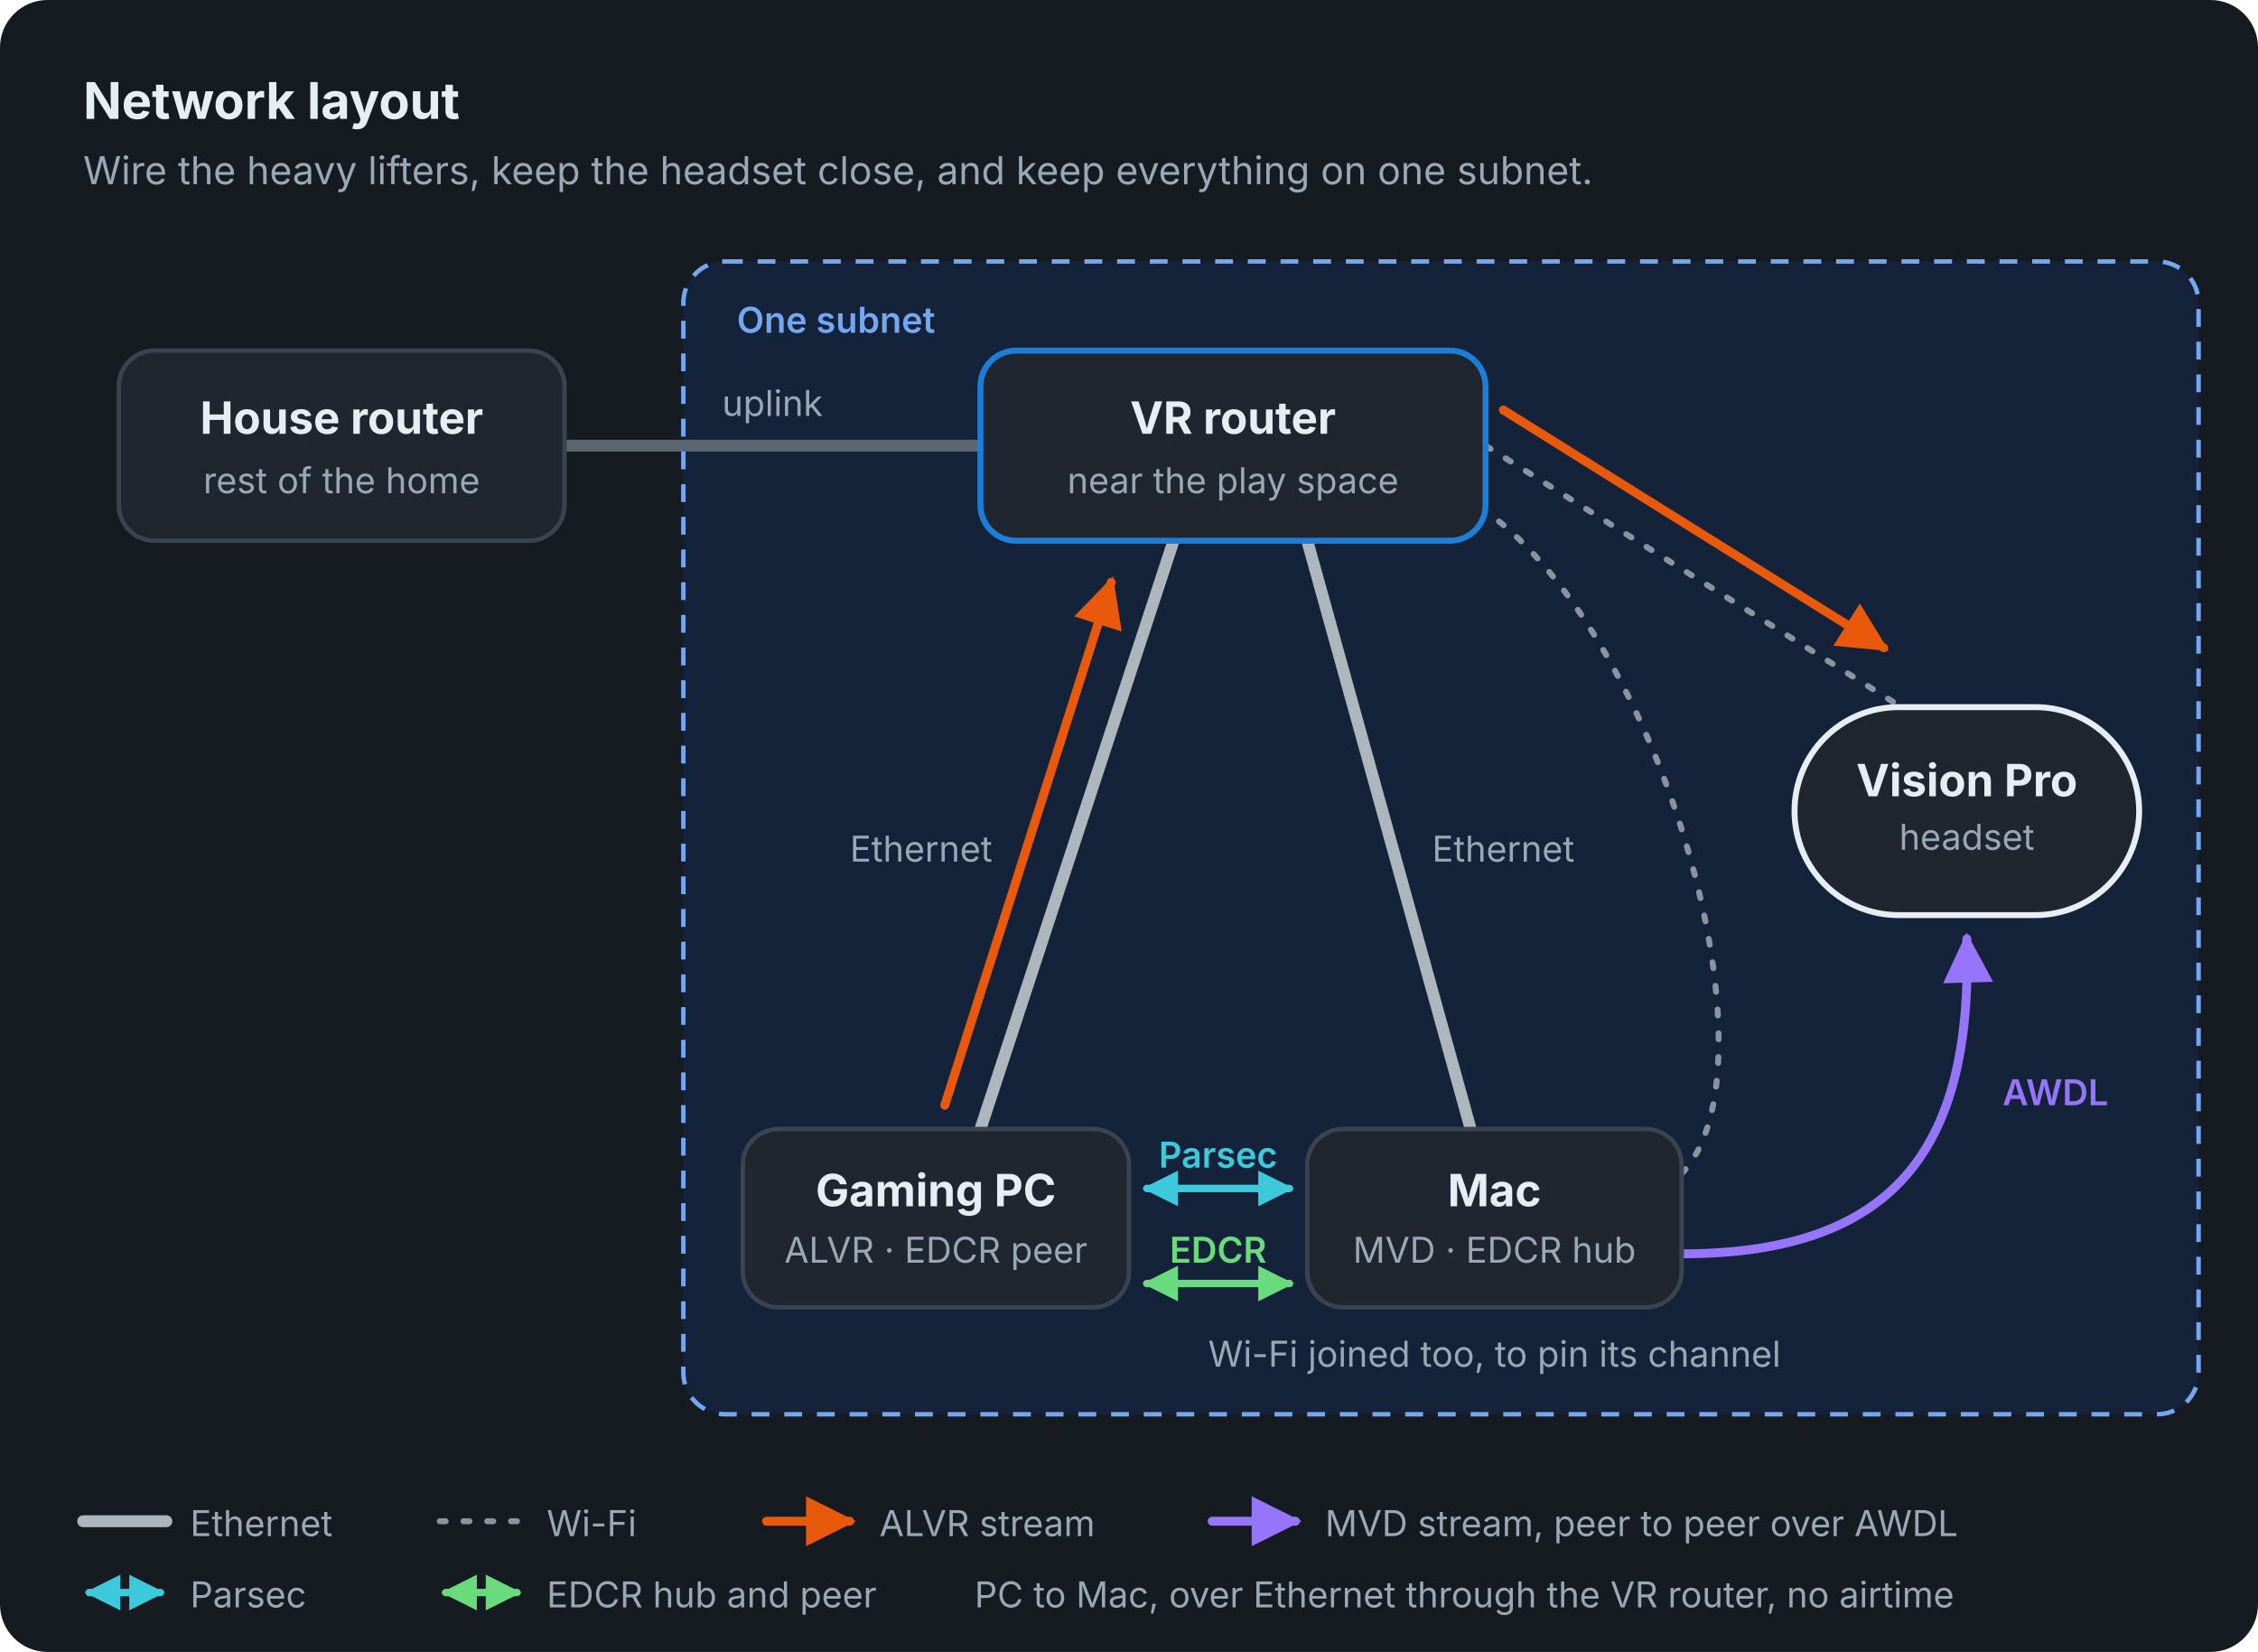
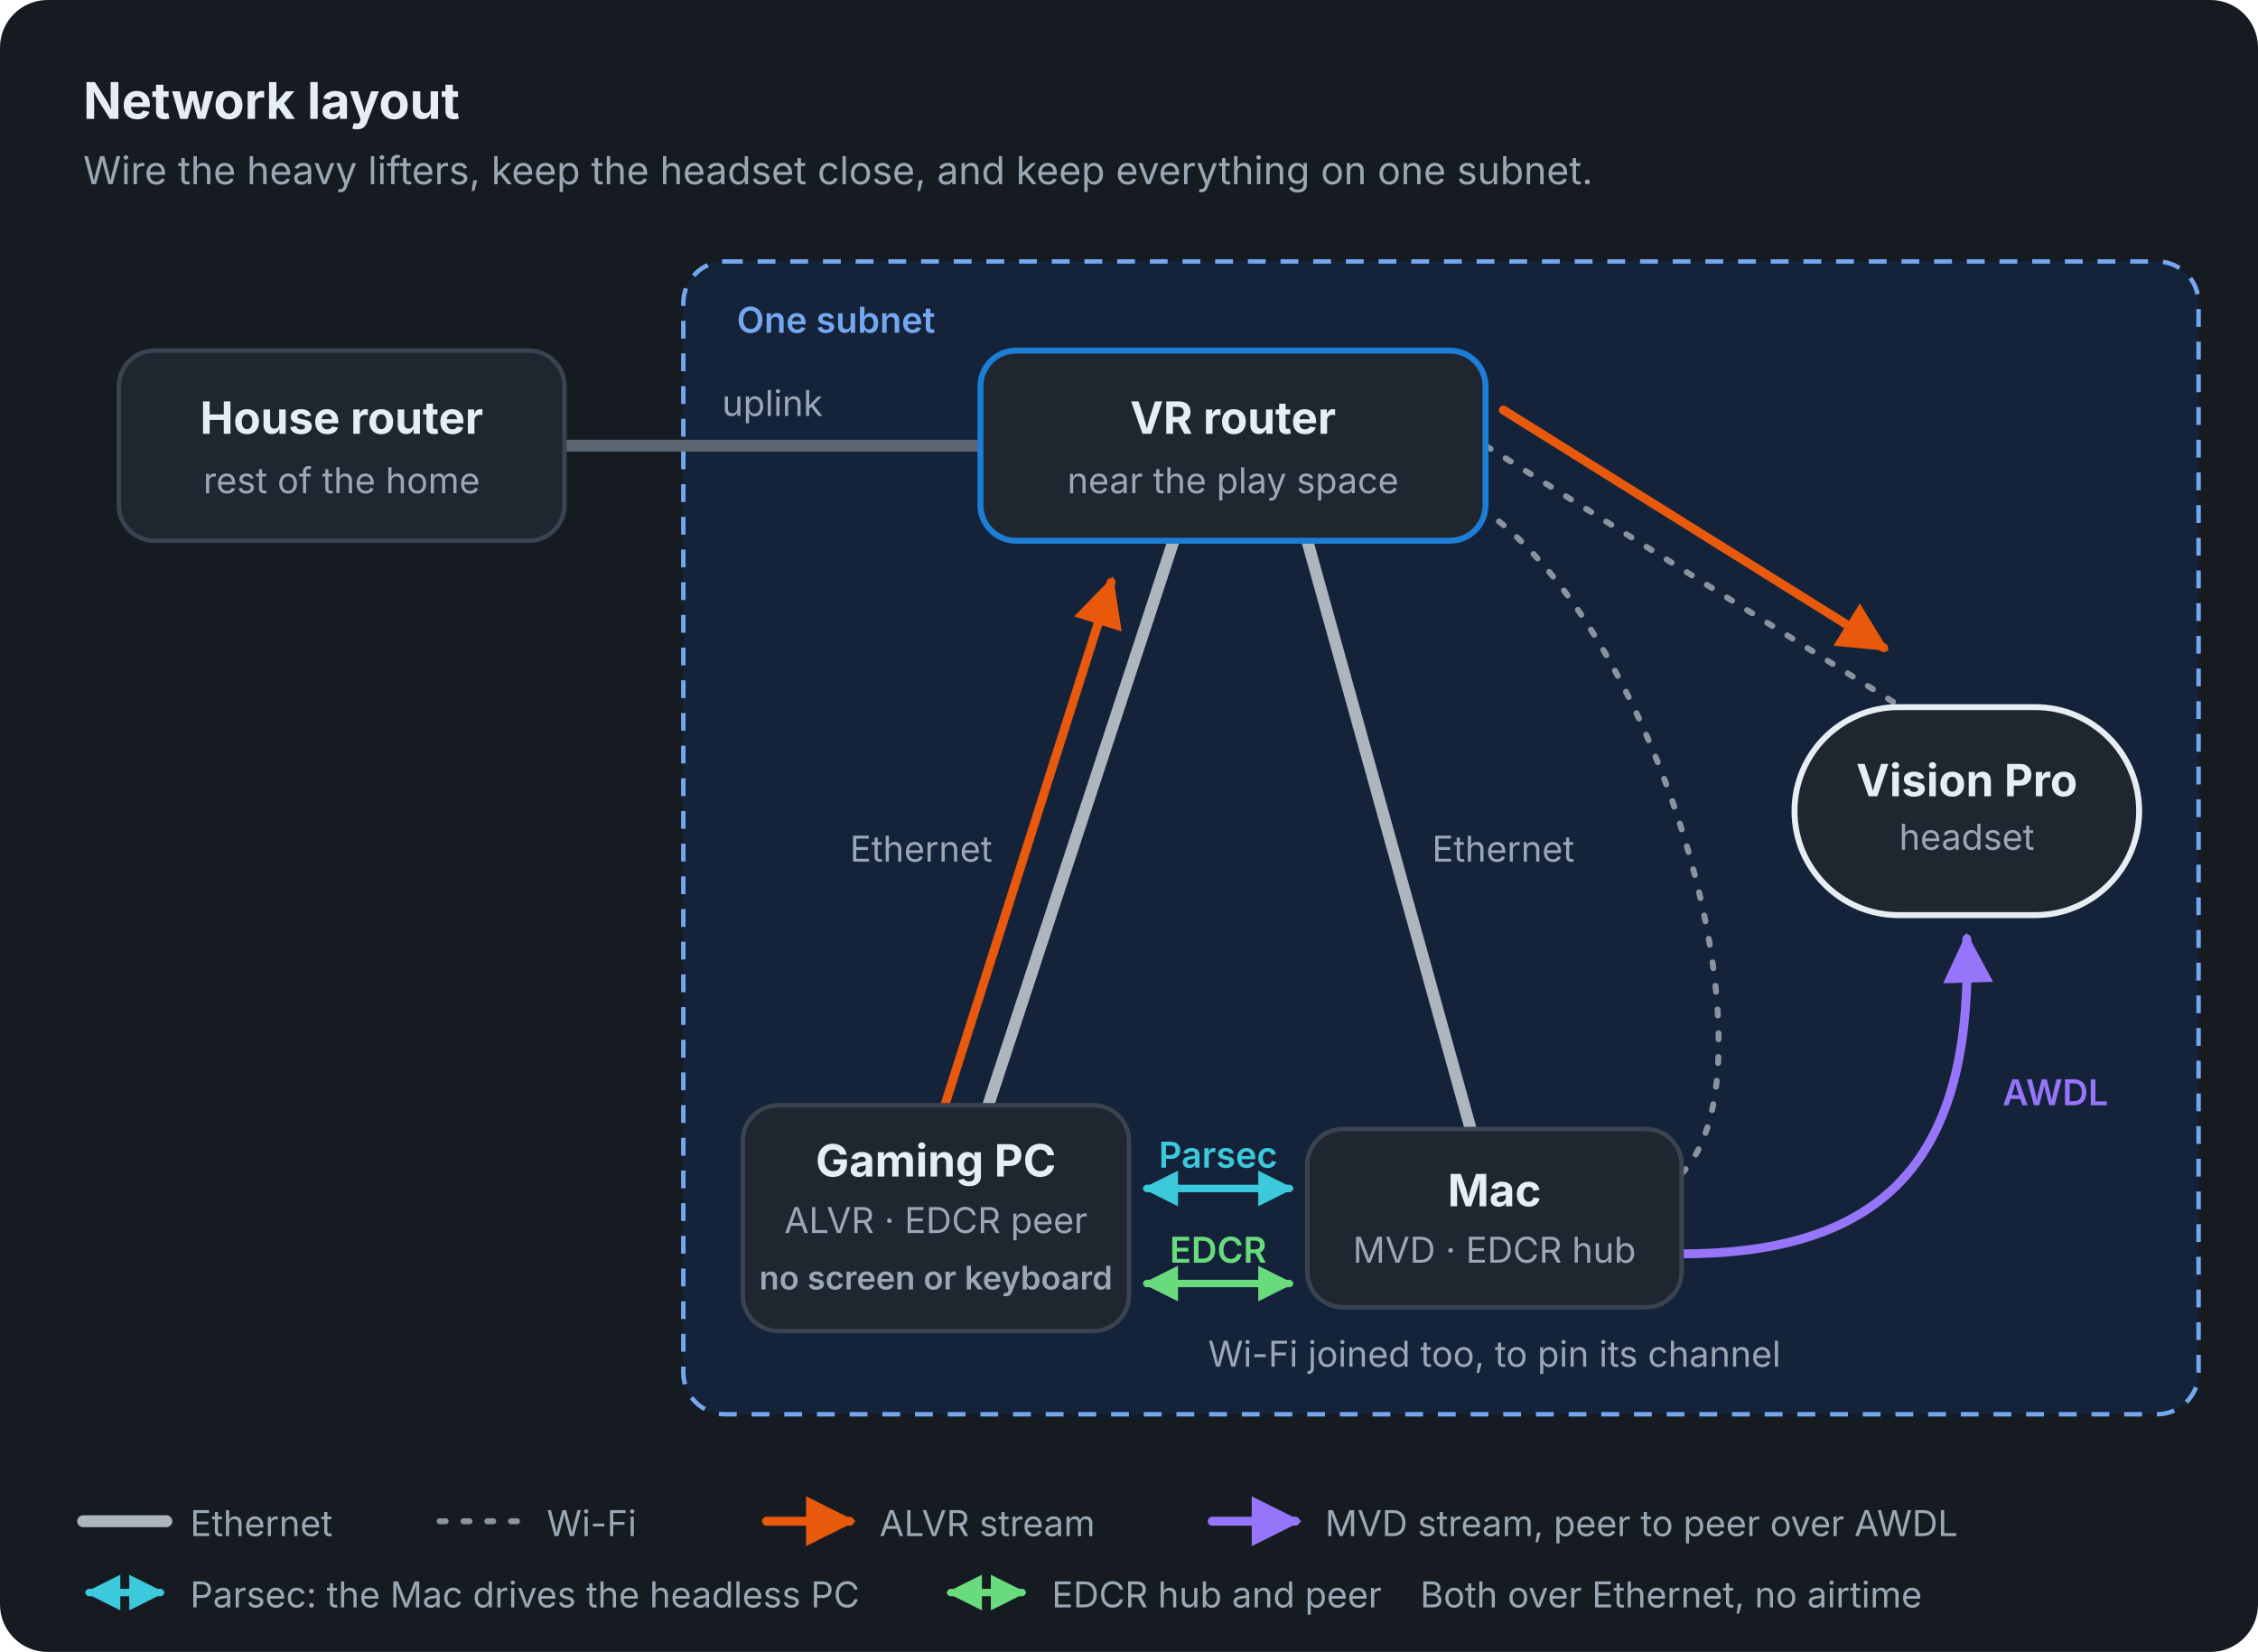
<svg xmlns="http://www.w3.org/2000/svg" viewBox="0 0 760 556" width="100%" role="img" aria-labelledby="t d">
  <defs>
    <marker id="a-alvr" viewBox="0 0 10 10" refX="8" refY="5" markerWidth="7" markerHeight="7" orient="auto-start-reverse">
      <path d="M1 1L9 5L1 9z" fill="#e8590c" />
    </marker>
    <marker id="a-mvd" viewBox="0 0 10 10" refX="8" refY="5" markerWidth="7" markerHeight="7" orient="auto-start-reverse">
      <path d="M1 1L9 5L1 9z" fill="#9775fa" />
    </marker>
    <marker id="a-parsec" viewBox="0 0 10 10" refX="8" refY="5" markerWidth="6" markerHeight="6" orient="auto-start-reverse">
      <path d="M1 1L9 5L1 9z" fill="#3bc9db" />
    </marker>
    <marker id="a-edcr" viewBox="0 0 10 10" refX="8" refY="5" markerWidth="6" markerHeight="6" orient="auto-start-reverse">
      <path d="M1 1L9 5L1 9z" fill="#69db7c" />
    </marker>
  </defs>
  <style>
    text { font-family: -apple-system, BlinkMacSystemFont, "Segoe UI", system-ui, sans-serif; fill: #e6edf3; }
    .title { font-size: 17px; font-weight: 650; }
    .sub { font-size: 13px; fill: #9aa7b4; }
    .name { font-size: 15px; font-weight: 650; text-anchor: middle; }
    .role { font-size: 12px; fill: #9aa7b4; text-anchor: middle; }
    .tag { font-size: 12px; fill: #9aa7b4; }
    .node { fill: #1f2630; stroke: #3a4350; stroke-width: 1.5; }
    .wire { stroke: #adb5bd; stroke-width: 4; stroke-linecap: round; fill: none; }
    .wifi { stroke: #8b949e; stroke-width: 2; stroke-dasharray: 2 6; stroke-linecap: round; fill: none; }
    .alvr { stroke: #e8590c; stroke-width: 3; fill: none; stroke-linecap: round; }
    .mvd { stroke: #9775fa; stroke-width: 3; fill: none; stroke-linecap: round; }
    .parsec { stroke: #3bc9db; stroke-width: 2.5; fill: none; stroke-linecap: round; }
    .edcr { stroke: #69db7c; stroke-width: 2.5; fill: none; stroke-linecap: round; }
  </style>
  <rect width="760" height="556" rx="16" fill="#161b22" />
  <text x="28" y="40" class="title">Network layout</text>
  <text x="28" y="62" class="sub">Wire the heavy lifters, keep the headset close, and keep everything on one subnet.</text>
  <rect x="230" y="88" width="510" height="388" rx="14" fill="#14233a" stroke="#74a7ef" stroke-width="1.5" stroke-dasharray="6 5" />
  <text x="248" y="112" class="tag" style="fill:#74a7ef;font-weight:600">One subnet</text>
  <path d="M190 150 H330" class="wire" style="stroke:#5c6670" />
  <text x="260" y="140" class="tag" text-anchor="middle">uplink</text>
  <path d="M395 182 L330 380" class="wire" />
  <path d="M440 182 L495 380" class="wire" />
  <text x="334" y="290" class="tag" text-anchor="end">Ethernet</text>
  <text x="482" y="290" class="tag">Ethernet</text>
  <path d="M566 395 C 600 360 560 215 500 172" class="wifi" />
  <path d="M500 150 L640 238" class="wifi" />
  <path d="M318 372 L374 196" class="alvr" marker-end="url(#a-alvr)" />
  <path d="M506 138 L634 218" class="alvr" marker-end="url(#a-alvr)" />
  <path d="M566 422 C 640 422 664 384 662 316" class="mvd" marker-end="url(#a-mvd)" />
  <path d="M386 400 H434" class="parsec" marker-start="url(#a-parsec)" marker-end="url(#a-parsec)" />
  <text x="410" y="393" class="tag" text-anchor="middle" style="fill:#3bc9db;font-weight:600">Parsec</text>
  <path d="M386 432 H434" class="edcr" marker-start="url(#a-edcr)" marker-end="url(#a-edcr)" />
  <text x="410" y="425" class="tag" text-anchor="middle" style="fill:#69db7c;font-weight:600">EDCR</text>
  <text x="674" y="372" class="tag" style="fill:#9775fa;font-weight:600">AWDL</text>
  <rect x="40" y="118" width="150" height="64" rx="12" class="node" />
  <text x="115" y="146" class="name">House router</text>
  <text x="115" y="166" class="role">rest of the home</text>
  <rect x="330" y="118" width="170" height="64" rx="12" class="node" style="stroke:#1c7ed6;stroke-width:2" />
  <text x="415" y="146" class="name">VR router</text>
  <text x="415" y="166" class="role">near the play space</text>
-   <rect x="250" y="380" width="130" height="60" rx="12" class="node" />
-   <text x="315" y="406" class="name">Gaming PC</text>
-   <text x="315" y="425" class="role">ALVR · EDCR peer</text>
+   <rect x="250" y="372" width="130" height="76" rx="12" class="node" />
+   <text x="315" y="396" class="name">Gaming PC</text>
+   <text x="315" y="415" class="role">ALVR · EDCR peer</text>
+   <text x="315" y="434" class="role" style="font-size:11px;font-weight:600">no screen or keyboard</text>
  <rect x="440" y="380" width="126" height="60" rx="12" class="node" />
  <text x="503" y="406" class="name">Mac</text>
  <text x="503" y="425" class="role">MVD · EDCR hub</text>
  <text x="503" y="460" class="role">Wi-Fi joined too, to pin its channel</text>
  <rect x="604" y="238" width="116" height="70" rx="35" class="node" style="stroke:#e6edf3;stroke-width:2" />
  <text x="662" y="268" class="name">Vision Pro</text>
  <text x="662" y="286" class="role">headset</text>
  <g transform="translate(28,506)">
    <path d="M0 6 H28" class="wire" />
    <text x="36" y="11" class="tag">Ethernet</text>
    <path d="M120 6 H148" class="wifi" />
    <text x="156" y="11" class="tag">Wi-Fi</text>
    <path d="M230 6 H258" class="alvr" marker-end="url(#a-alvr)" />
    <text x="268" y="11" class="tag">ALVR stream</text>
    <path d="M380 6 H408" class="mvd" marker-end="url(#a-mvd)" />
    <text x="418" y="11" class="tag">MVD stream, peer to peer over AWDL</text>
  </g>
  <g transform="translate(28,530)">
    <path d="M2 6 H26" class="parsec" marker-start="url(#a-parsec)" marker-end="url(#a-parsec)" />
-     <text x="36" y="11" class="tag">Parsec</text>
-     <path d="M122 6 H146" class="edcr" marker-start="url(#a-edcr)" marker-end="url(#a-edcr)" />
-     <text x="156" y="11" class="tag">EDCR hub and peer</text>
-     <text x="300" y="11" class="tag">PC to Mac, over Ethernet through the VR router, no airtime</text>
+     <text x="36" y="11" class="tag">Parsec: the Mac drives the headless PC</text>
+     <path d="M292 6 H316" class="edcr" marker-start="url(#a-edcr)" marker-end="url(#a-edcr)" />
+     <text x="326" y="11" class="tag">EDCR hub and peer</text>
+     <text x="450" y="11" class="tag">Both over Ethernet, no airtime</text>
  </g>
</svg>
